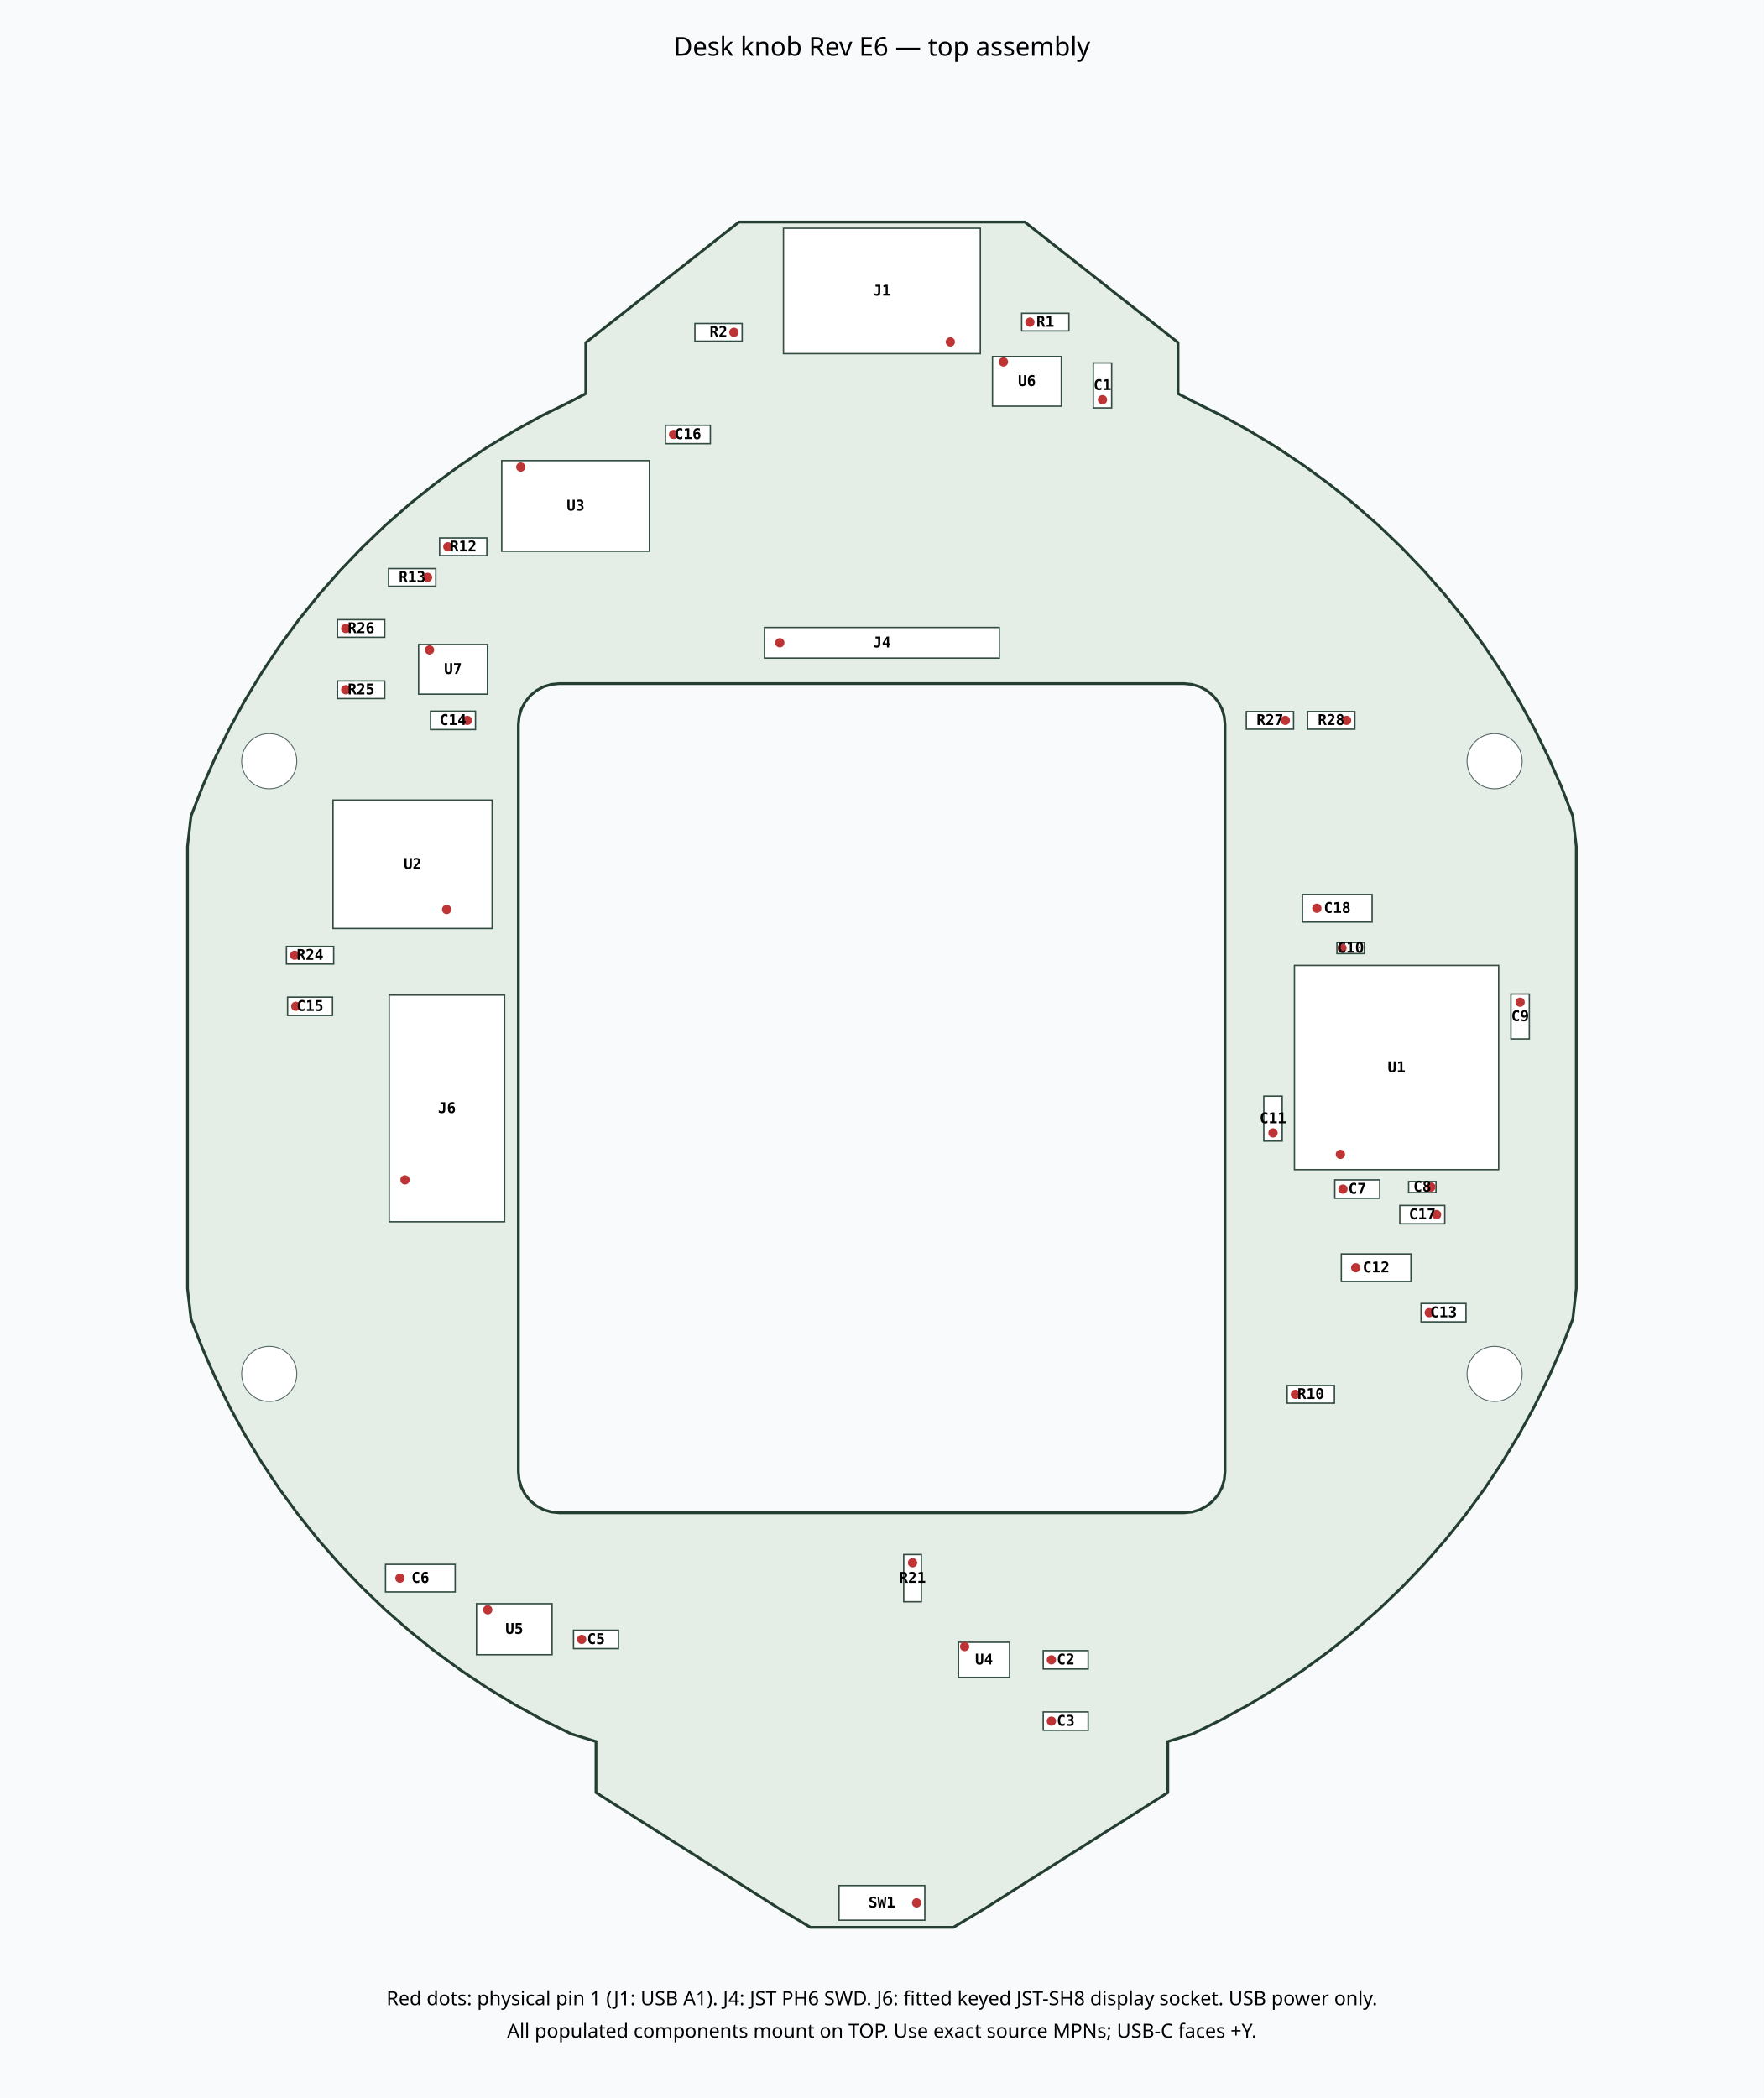
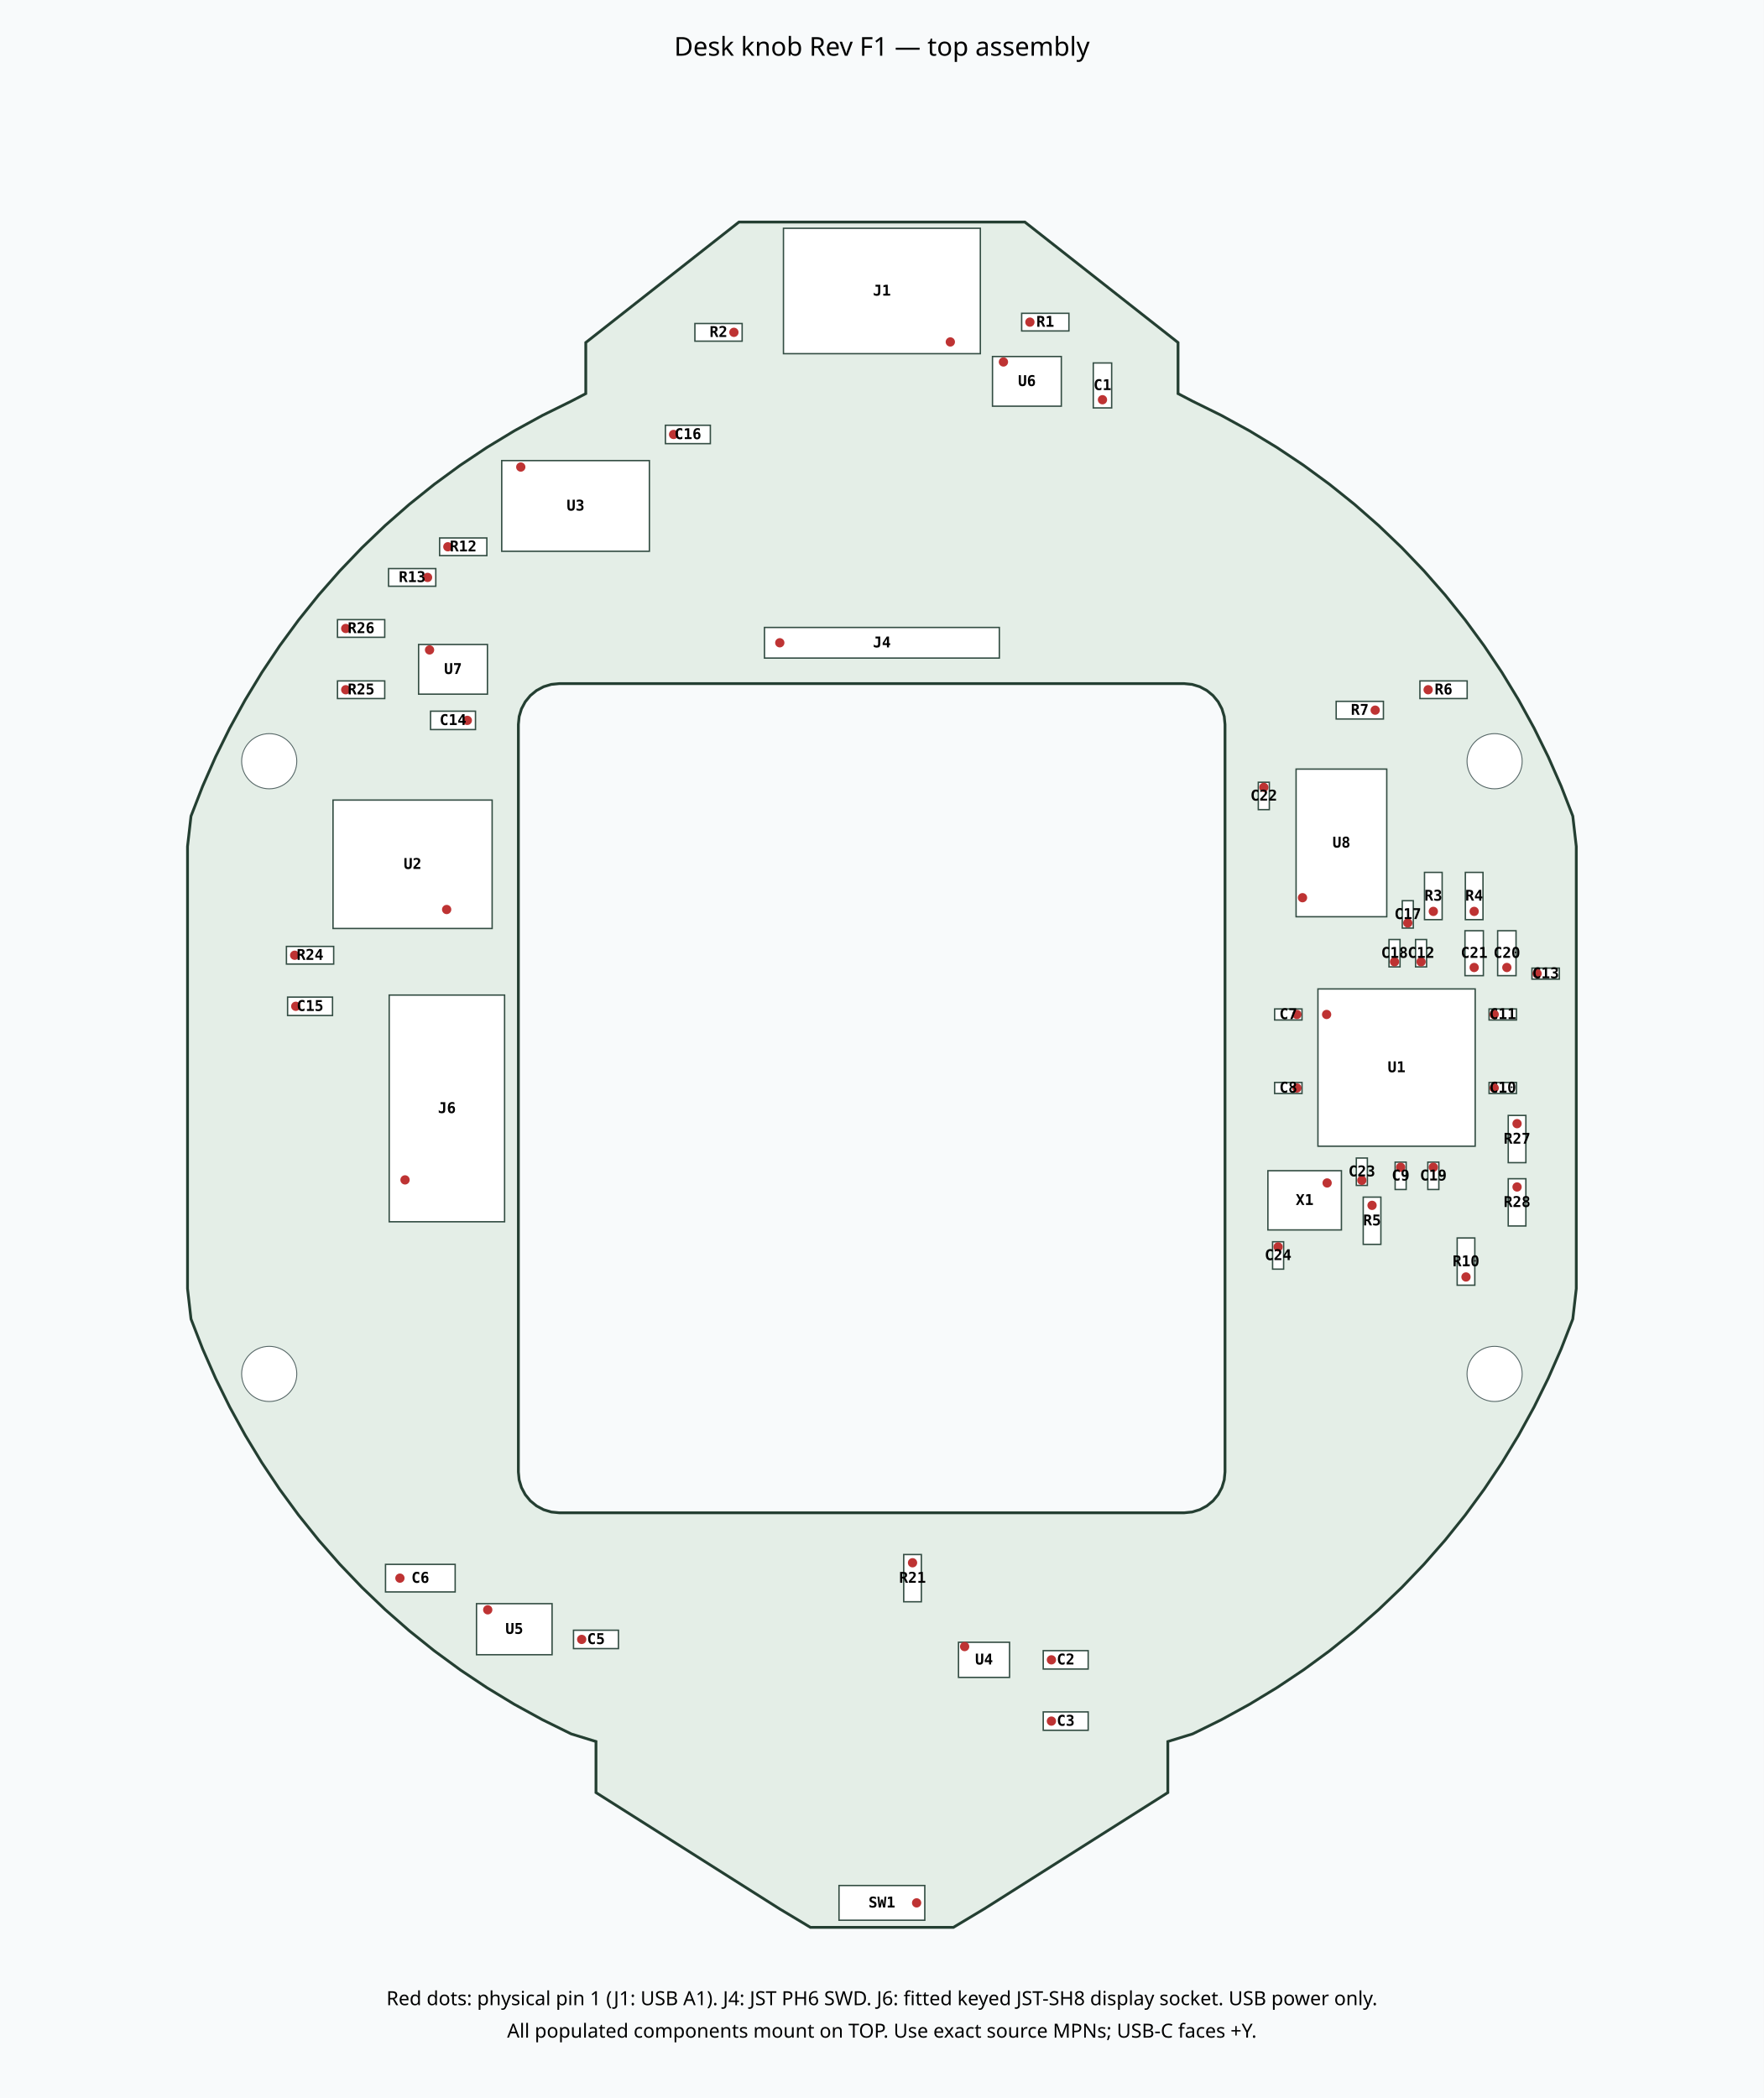
<svg xmlns="http://www.w3.org/2000/svg" width="1900" height="2260" viewBox="0 0 1900 2260">
  <rect width="1900" height="2260" fill="#f8fafb" />
-   <text x="950" y="60" text-anchor="middle" font-family="sans-serif" font-size="28">Desk knob Rev E6 — top assembly</text>
+   <text x="950" y="60" text-anchor="middle" font-family="sans-serif" font-size="28">Desk knob Rev F1 — top assembly</text>
  <path d="M 1698.000,1150.000 L 1698.000,1115.453 L 1698.000,1080.973 L 1698.000,1046.623 L 1698.000,1012.471 L 1698.000,978.580 L 1698.000,945.015 L 1698.000,911.841 L 1694.237,879.120 L 1681.713,846.915 L 1667.796,815.286 L 1652.513,784.295 L 1635.892,754.000 L 1617.966,724.459 L 1598.768,695.727 L 1578.336,667.861 L 1556.707,640.912 L 1533.924,614.933 L 1510.029,589.971 L 1485.067,566.076 L 1459.088,543.293 L 1432.139,521.664 L 1404.273,501.232 L 1375.541,482.034 L 1346.000,464.108 L 1315.705,447.487 L 1284.714,432.204 L 1269.000,424.000 L 1269.000,369.000 L 1104.000,239.200 L 796.000,239.200 L 631.000,369.000 L 631.000,424.000 L 615.286,432.204 L 584.295,447.487 L 554.000,464.108 L 524.459,482.034 L 495.727,501.232 L 467.861,521.664 L 440.912,543.293 L 414.933,566.076 L 389.971,589.971 L 366.076,614.933 L 343.293,640.912 L 321.664,667.861 L 301.232,695.727 L 282.034,724.459 L 264.108,754.000 L 247.487,784.295 L 232.204,815.286 L 218.287,846.915 L 205.763,879.120 L 202.000,911.841 L 202.000,945.015 L 202.000,978.580 L 202.000,1012.471 L 202.000,1046.623 L 202.000,1080.973 L 202.000,1115.453 L 202.000,1150.000 L 202.000,1184.547 L 202.000,1219.027 L 202.000,1253.377 L 202.000,1287.529 L 202.000,1321.420 L 202.000,1354.985 L 202.000,1388.159 L 205.763,1420.880 L 218.287,1453.085 L 232.204,1484.714 L 247.487,1515.705 L 264.108,1546.000 L 282.034,1575.541 L 301.232,1604.273 L 321.664,1632.139 L 343.293,1659.088 L 366.076,1685.067 L 389.971,1710.029 L 414.933,1733.924 L 440.912,1756.707 L 467.861,1778.336 L 495.727,1798.768 L 524.459,1817.966 L 554.000,1835.892 L 584.295,1852.513 L 615.286,1867.796 L 642.000,1876.000 L 642.000,1931.000 L 840.000,2056.400 L 873.000,2076.200 L 1027.000,2076.200 L 1060.000,2056.400 L 1258.000,1931.000 L 1258.000,1876.000 L 1284.714,1867.796 L 1315.705,1852.513 L 1346.000,1835.892 L 1375.541,1817.966 L 1404.273,1798.768 L 1432.139,1778.336 L 1459.088,1756.707 L 1485.067,1733.924 L 1510.029,1710.029 L 1533.924,1685.067 L 1556.707,1659.088 L 1578.336,1632.139 L 1598.768,1604.273 L 1617.966,1575.541 L 1635.892,1546.000 L 1652.513,1515.705 L 1667.796,1484.714 L 1681.713,1453.085 L 1694.237,1420.880 L 1698.000,1388.159 L 1698.000,1354.985 L 1698.000,1321.420 L 1698.000,1287.529 L 1698.000,1253.377 L 1698.000,1219.027 L 1698.000,1184.547 Z M 1319.600,780.400 L 1318.755,771.816 L 1316.251,763.562 L 1312.185,755.955 L 1306.713,749.287 L 1300.045,743.815 L 1292.438,739.749 L 1284.184,737.245 L 1275.600,736.400 L 602.400,736.400 L 593.816,737.245 L 585.562,739.749 L 577.955,743.815 L 571.287,749.287 L 565.815,755.955 L 561.749,763.562 L 559.245,771.816 L 558.400,780.400 L 558.400,1585.600 L 559.245,1594.184 L 561.749,1602.438 L 565.815,1610.045 L 571.287,1616.713 L 577.955,1622.185 L 585.562,1626.251 L 593.816,1628.755 L 602.400,1629.600 L 1275.600,1629.600 L 1284.184,1628.755 L 1292.438,1626.251 L 1300.045,1622.185 L 1306.713,1616.713 L 1312.185,1610.045 L 1316.251,1602.438 L 1318.755,1594.184 L 1319.600,1585.600 Z" fill="#e4eee7" stroke="#243f32" stroke-width="3" fill-rule="evenodd" />
  <circle cx="290" cy="820" r="29.7" fill="white" stroke="#566" />
  <circle cx="1610" cy="820" r="29.7" fill="white" stroke="#566" />
  <circle cx="290" cy="1480" r="29.7" fill="white" stroke="#566" />
  <circle cx="1610" cy="1480" r="29.7" fill="white" stroke="#566" />
  <circle cx="1016" cy="340.522" r="7.15" fill="white" stroke="#566" />
  <circle cx="884" cy="340.522" r="7.15" fill="white" stroke="#566" />
-   <rect x="1394.402" y="1040.002" width="219.997" height="219.997" fill="#fff" stroke="#334d43" stroke-width="1.5" />
-   <circle cx="1443.899" cy="1243.498" r="5" fill="#be3333" />
+   <rect x="1419.701" y="1065.298" width="169.397" height="169.403" fill="#fff" stroke="#334d43" stroke-width="1.5" />
+   <circle cx="1429.051" cy="1092.798" r="5" fill="#be3333" />
  <text x="1504.4" y="1155" text-anchor="middle" font-family="monospace" font-weight="bold" font-size="16">U1</text>
  <rect x="843.959" y="245.911" width="212.081" height="135.078" fill="#fff" stroke="#334d43" stroke-width="1.5" />
  <circle cx="1023.7" cy="368.339" r="5" fill="#be3333" />
  <text x="950" y="318.45" text-anchor="middle" font-family="monospace" font-weight="bold" font-size="16">J1</text>
  <rect x="1100.555" y="337.496" width="50.89" height="19.008" fill="#fff" stroke="#334d43" stroke-width="1.5" />
  <circle cx="1109.426" cy="347.0" r="5" fill="#be3333" />
  <text x="1126" y="352.0" text-anchor="middle" font-family="monospace" font-weight="bold" font-size="16">R1</text>
  <rect x="748.555" y="348.496" width="50.89" height="19.008" fill="#fff" stroke="#334d43" stroke-width="1.5" />
  <circle cx="790.574" cy="358" r="5" fill="#be3333" />
  <text x="774" y="363" text-anchor="middle" font-family="monospace" font-weight="bold" font-size="16">R2</text>
  <rect x="1069.128" y="384.049" width="74.144" height="53.502" fill="#fff" stroke="#334d43" stroke-width="1.5" />
  <circle cx="1080.92" cy="389.901" r="5" fill="#be3333" />
  <text x="1106.2" y="415.8" text-anchor="middle" font-family="monospace" font-weight="bold" font-size="16">U6</text>
  <rect x="1177.7" y="390.999" width="19.8" height="48.401" fill="#fff" stroke="#334d43" stroke-width="1.5" />
  <circle cx="1187.6" cy="430.601" r="5" fill="#be3333" />
  <text x="1187.6" y="420.2" text-anchor="middle" font-family="monospace" font-weight="bold" font-size="16">C1</text>
  <rect x="1032.501" y="1769.08" width="54.998" height="37.839" fill="#fff" stroke="#334d43" stroke-width="1.5" />
  <circle cx="1039.101" cy="1773.7" r="5" fill="#be3333" />
  <text x="1060" y="1793" text-anchor="middle" font-family="monospace" font-weight="bold" font-size="16">U4</text>
  <rect x="1123.799" y="1778.1" width="48.401" height="19.8" fill="#fff" stroke="#334d43" stroke-width="1.5" />
  <circle cx="1132.599" cy="1788" r="5" fill="#be3333" />
  <text x="1148" y="1793" text-anchor="middle" font-family="monospace" font-weight="bold" font-size="16">C2</text>
  <rect x="1123.799" y="1844.1" width="48.401" height="19.8" fill="#fff" stroke="#334d43" stroke-width="1.5" />
  <circle cx="1132.599" cy="1854" r="5" fill="#be3333" />
  <text x="1148" y="1859" text-anchor="middle" font-family="monospace" font-weight="bold" font-size="16">C3</text>
  <rect x="973.496" y="1674.555" width="19.008" height="50.89" fill="#fff" stroke="#334d43" stroke-width="1.5" />
  <circle cx="983.0" cy="1683.426" r="5" fill="#be3333" />
  <text x="983.0" y="1705" text-anchor="middle" font-family="monospace" font-weight="bold" font-size="16">R21</text>
  <rect x="513.298" y="1727.501" width="81.404" height="54.998" fill="#fff" stroke="#334d43" stroke-width="1.5" />
  <circle cx="525.398" cy="1734.101" r="5" fill="#be3333" />
  <text x="554" y="1760.0" text-anchor="middle" font-family="monospace" font-weight="bold" font-size="16">U5</text>
  <rect x="617.799" y="1756.1" width="48.401" height="19.8" fill="#fff" stroke="#334d43" stroke-width="1.5" />
  <circle cx="626.599" cy="1766" r="5" fill="#be3333" />
  <text x="642" y="1771" text-anchor="middle" font-family="monospace" font-weight="bold" font-size="16">C5</text>
  <rect x="415.29" y="1685.15" width="75.02" height="29.7" fill="#fff" stroke="#334d43" stroke-width="1.5" />
  <circle cx="430.8" cy="1700" r="5" fill="#be3333" />
  <text x="452.8" y="1705" text-anchor="middle" font-family="monospace" font-weight="bold" font-size="16">C6</text>
-   <rect x="1437.849" y="1271" width="48.401" height="19.8" fill="#fff" stroke="#334d43" stroke-width="1.5" />
-   <circle cx="1446.649" cy="1280.9" r="5" fill="#be3333" />
-   <text x="1462.05" y="1285.9" text-anchor="middle" font-family="monospace" font-weight="bold" font-size="16">C7</text>
-   <rect x="1517.377" y="1272.76" width="29.485" height="11.88" fill="#fff" stroke="#334d43" stroke-width="1.5" />
-   <circle cx="1541.363" cy="1278.7" r="5" fill="#be3333" />
-   <text x="1532.12" y="1283.7" text-anchor="middle" font-family="monospace" font-weight="bold" font-size="16">C8</text>
-   <rect x="1627.6" y="1070.799" width="19.8" height="48.401" fill="#fff" stroke="#334d43" stroke-width="1.5" />
-   <circle cx="1637.5" cy="1079.599" r="5" fill="#be3333" />
-   <text x="1637.5" y="1100.0" text-anchor="middle" font-family="monospace" font-weight="bold" font-size="16">C9</text>
-   <rect x="1440.157" y="1015.36" width="29.485" height="11.88" fill="#fff" stroke="#334d43" stroke-width="1.5" />
-   <circle cx="1445.657" cy="1021.3" r="5" fill="#be3333" />
-   <text x="1454.9" y="1026.3" text-anchor="middle" font-family="monospace" font-weight="bold" font-size="16">C10</text>
-   <rect x="1361.4" y="1180.799" width="19.8" height="48.401" fill="#fff" stroke="#334d43" stroke-width="1.5" />
-   <circle cx="1371.3" cy="1220.401" r="5" fill="#be3333" />
-   <text x="1371.3" y="1210.0" text-anchor="middle" font-family="monospace" font-weight="bold" font-size="16">C11</text>
-   <rect x="1507.919" y="1298.5" width="48.401" height="19.8" fill="#fff" stroke="#334d43" stroke-width="1.5" />
-   <circle cx="1547.521" cy="1308.4" r="5" fill="#be3333" />
-   <text x="1532.12" y="1313.4" text-anchor="middle" font-family="monospace" font-weight="bold" font-size="16">C17</text>
-   <rect x="1403.035" y="963.55" width="75.02" height="29.7" fill="#fff" stroke="#334d43" stroke-width="1.5" />
-   <circle cx="1418.545" cy="978.4" r="5" fill="#be3333" />
-   <text x="1440.545" y="983.4" text-anchor="middle" font-family="monospace" font-weight="bold" font-size="16">C18</text>
-   <rect x="1444.89" y="1350.75" width="75.02" height="29.7" fill="#fff" stroke="#334d43" stroke-width="1.5" />
-   <circle cx="1460.4" cy="1365.6" r="5" fill="#be3333" />
-   <text x="1482.4" y="1370.6" text-anchor="middle" font-family="monospace" font-weight="bold" font-size="16">C12</text>
-   <rect x="1530.799" y="1404.1" width="48.401" height="19.8" fill="#fff" stroke="#334d43" stroke-width="1.5" />
-   <circle cx="1539.599" cy="1414" r="5" fill="#be3333" />
-   <text x="1555.0" y="1419" text-anchor="middle" font-family="monospace" font-weight="bold" font-size="16">C13</text>
-   <rect x="1386.555" y="1492.496" width="50.89" height="19.008" fill="#fff" stroke="#334d43" stroke-width="1.5" />
-   <circle cx="1395.426" cy="1502" r="5" fill="#be3333" />
-   <text x="1412" y="1507" text-anchor="middle" font-family="monospace" font-weight="bold" font-size="16">R10</text>
+   <rect x="1373.057" y="1086.86" width="29.485" height="11.88" fill="#fff" stroke="#334d43" stroke-width="1.5" />
+   <circle cx="1397.043" cy="1092.8" r="5" fill="#be3333" />
+   <text x="1387.8" y="1097.8" text-anchor="middle" font-family="monospace" font-weight="bold" font-size="16">C7</text>
+   <rect x="1373.057" y="1166.06" width="29.485" height="11.88" fill="#fff" stroke="#334d43" stroke-width="1.5" />
+   <circle cx="1397.043" cy="1172" r="5" fill="#be3333" />
+   <text x="1387.8" y="1177" text-anchor="middle" font-family="monospace" font-weight="bold" font-size="16">C8</text>
+   <rect x="1502.86" y="1251.857" width="11.88" height="29.485" fill="#fff" stroke="#334d43" stroke-width="1.5" />
+   <circle cx="1508.8" cy="1257.357" r="5" fill="#be3333" />
+   <text x="1508.8" y="1271.6" text-anchor="middle" font-family="monospace" font-weight="bold" font-size="16">C9</text>
+   <rect x="1604.057" y="1166.06" width="29.485" height="11.88" fill="#fff" stroke="#334d43" stroke-width="1.5" />
+   <circle cx="1609.557" cy="1172" r="5" fill="#be3333" />
+   <text x="1618.8" y="1177" text-anchor="middle" font-family="monospace" font-weight="bold" font-size="16">C10</text>
+   <rect x="1604.057" y="1086.86" width="29.485" height="11.88" fill="#fff" stroke="#334d43" stroke-width="1.5" />
+   <circle cx="1609.557" cy="1092.8" r="5" fill="#be3333" />
+   <text x="1618.8" y="1097.8" text-anchor="middle" font-family="monospace" font-weight="bold" font-size="16">C11</text>
+   <rect x="1524.86" y="1012.057" width="11.88" height="29.485" fill="#fff" stroke="#334d43" stroke-width="1.5" />
+   <circle cx="1530.8" cy="1036.043" r="5" fill="#be3333" />
+   <text x="1530.8" y="1031.8" text-anchor="middle" font-family="monospace" font-weight="bold" font-size="16">C12</text>
+   <rect x="1650.257" y="1042.86" width="29.485" height="11.88" fill="#fff" stroke="#334d43" stroke-width="1.5" />
+   <circle cx="1655.757" cy="1048.8" r="5" fill="#be3333" />
+   <text x="1665.0" y="1053.8" text-anchor="middle" font-family="monospace" font-weight="bold" font-size="16">C13</text>
+   <rect x="1510.56" y="970.257" width="11.88" height="29.485" fill="#fff" stroke="#334d43" stroke-width="1.5" />
+   <circle cx="1516.5" cy="994.243" r="5" fill="#be3333" />
+   <text x="1516.5" y="990.0" text-anchor="middle" font-family="monospace" font-weight="bold" font-size="16">C17</text>
+   <rect x="1496.26" y="1012.057" width="11.88" height="29.485" fill="#fff" stroke="#334d43" stroke-width="1.5" />
+   <circle cx="1502.2" cy="1036.043" r="5" fill="#be3333" />
+   <text x="1502.2" y="1031.8" text-anchor="middle" font-family="monospace" font-weight="bold" font-size="16">C18</text>
+   <rect x="1538.06" y="1251.857" width="11.88" height="29.485" fill="#fff" stroke="#334d43" stroke-width="1.5" />
+   <circle cx="1544" cy="1257.357" r="5" fill="#be3333" />
+   <text x="1544" y="1271.6" text-anchor="middle" font-family="monospace" font-weight="bold" font-size="16">C19</text>
+   <rect x="1613.3" y="1002.599" width="19.8" height="48.401" fill="#fff" stroke="#334d43" stroke-width="1.5" />
+   <circle cx="1623.2" cy="1042.201" r="5" fill="#be3333" />
+   <text x="1623.2" y="1031.8" text-anchor="middle" font-family="monospace" font-weight="bold" font-size="16">C20</text>
+   <rect x="1578.1" y="1002.599" width="19.8" height="48.401" fill="#fff" stroke="#334d43" stroke-width="1.5" />
+   <circle cx="1588" cy="1042.201" r="5" fill="#be3333" />
+   <text x="1588" y="1031.8" text-anchor="middle" font-family="monospace" font-weight="bold" font-size="16">C21</text>
+   <rect x="1569.696" y="1333.555" width="19.008" height="50.89" fill="#fff" stroke="#334d43" stroke-width="1.5" />
+   <circle cx="1579.2" cy="1375.574" r="5" fill="#be3333" />
+   <text x="1579.2" y="1364.0" text-anchor="middle" font-family="monospace" font-weight="bold" font-size="16">R10</text>
  <rect x="823.5" y="675.9" width="252.999" height="33" fill="#fff" stroke="#334d43" stroke-width="1.5" />
  <circle cx="840" cy="692.4" r="5" fill="#be3333" />
  <text x="950" y="697.4" text-anchor="middle" font-family="monospace" font-weight="bold" font-size="16">J4</text>
  <rect x="358.737" y="861.841" width="171.403" height="138.335" fill="#fff" stroke="#334d43" stroke-width="1.5" />
  <circle cx="481.148" cy="979.738" r="5" fill="#be3333" />
  <text x="444.439" y="936.009" text-anchor="middle" font-family="monospace" font-weight="bold" font-size="16">U2</text>
  <rect x="450.928" y="694.249" width="74.144" height="53.502" fill="#fff" stroke="#334d43" stroke-width="1.5" />
  <circle cx="462.72" cy="700.101" r="5" fill="#be3333" />
  <text x="488" y="726.0" text-anchor="middle" font-family="monospace" font-weight="bold" font-size="16">U7</text>
  <rect x="308.555" y="1019.496" width="50.89" height="19.008" fill="#fff" stroke="#334d43" stroke-width="1.5" />
  <circle cx="317.426" cy="1029.0" r="5" fill="#be3333" />
  <text x="334" y="1034.0" text-anchor="middle" font-family="monospace" font-weight="bold" font-size="16">R24</text>
  <rect x="363.555" y="733.496" width="50.89" height="19.008" fill="#fff" stroke="#334d43" stroke-width="1.5" />
  <circle cx="372.426" cy="743.0" r="5" fill="#be3333" />
  <text x="389.0" y="748.0" text-anchor="middle" font-family="monospace" font-weight="bold" font-size="16">R25</text>
  <rect x="363.555" y="667.496" width="50.89" height="19.008" fill="#fff" stroke="#334d43" stroke-width="1.5" />
  <circle cx="372.426" cy="677.0" r="5" fill="#be3333" />
  <text x="389.0" y="682.0" text-anchor="middle" font-family="monospace" font-weight="bold" font-size="16">R26</text>
  <rect x="463.799" y="766.1" width="48.401" height="19.8" fill="#fff" stroke="#334d43" stroke-width="1.5" />
  <circle cx="503.401" cy="776" r="5" fill="#be3333" />
  <text x="488" y="781" text-anchor="middle" font-family="monospace" font-weight="bold" font-size="16">C14</text>
  <rect x="473.555" y="579.496" width="50.89" height="19.008" fill="#fff" stroke="#334d43" stroke-width="1.5" />
  <circle cx="482.426" cy="589.0" r="5" fill="#be3333" />
  <text x="499.0" y="594.0" text-anchor="middle" font-family="monospace" font-weight="bold" font-size="16">R12</text>
  <rect x="418.555" y="612.496" width="50.89" height="19.008" fill="#fff" stroke="#334d43" stroke-width="1.5" />
  <circle cx="460.574" cy="622" r="5" fill="#be3333" />
  <text x="444" y="627" text-anchor="middle" font-family="monospace" font-weight="bold" font-size="16">R13</text>
  <rect x="540.47" y="496.16" width="159.06" height="97.68" fill="#fff" stroke="#334d43" stroke-width="1.5" />
  <circle cx="560.985" cy="503.09" r="5" fill="#be3333" />
  <text x="620" y="550.0" text-anchor="middle" font-family="monospace" font-weight="bold" font-size="16">U3</text>
  <rect x="716.799" y="458.1" width="48.401" height="19.8" fill="#fff" stroke="#334d43" stroke-width="1.5" />
  <circle cx="725.599" cy="468" r="5" fill="#be3333" />
  <text x="741.0" y="473" text-anchor="middle" font-family="monospace" font-weight="bold" font-size="16">C16</text>
  <rect x="903.8" y="2031.1" width="92.401" height="37.4" fill="#fff" stroke="#334d43" stroke-width="1.5" />
  <circle cx="987.4" cy="2049.8" r="5" fill="#be3333" />
  <text x="950" y="2054.8" text-anchor="middle" font-family="monospace" font-weight="bold" font-size="16">SW1</text>
  <rect x="419.25" y="1071.898" width="124.301" height="244.204" fill="#fff" stroke="#334d43" stroke-width="1.5" />
  <circle cx="436.3" cy="1270.997" r="5" fill="#be3333" />
  <text x="481.4" y="1199" text-anchor="middle" font-family="monospace" font-weight="bold" font-size="16">J6</text>
-   <rect x="1342.555" y="766.496" width="50.89" height="19.008" fill="#fff" stroke="#334d43" stroke-width="1.5" />
-   <circle cx="1384.574" cy="776" r="5" fill="#be3333" />
-   <text x="1368" y="781" text-anchor="middle" font-family="monospace" font-weight="bold" font-size="16">R27</text>
-   <rect x="1408.555" y="766.496" width="50.89" height="19.008" fill="#fff" stroke="#334d43" stroke-width="1.5" />
-   <circle cx="1450.574" cy="776" r="5" fill="#be3333" />
-   <text x="1434" y="781" text-anchor="middle" font-family="monospace" font-weight="bold" font-size="16">R28</text>
+   <rect x="1624.696" y="1201.555" width="19.008" height="50.89" fill="#fff" stroke="#334d43" stroke-width="1.5" />
+   <circle cx="1634.2" cy="1210.426" r="5" fill="#be3333" />
+   <text x="1634.2" y="1232.0" text-anchor="middle" font-family="monospace" font-weight="bold" font-size="16">R27</text>
+   <rect x="1624.696" y="1269.755" width="19.008" height="50.89" fill="#fff" stroke="#334d43" stroke-width="1.5" />
+   <circle cx="1634.2" cy="1278.626" r="5" fill="#be3333" />
+   <text x="1634.2" y="1300.2" text-anchor="middle" font-family="monospace" font-weight="bold" font-size="16">R28</text>
  <rect x="309.799" y="1074.1" width="48.401" height="19.8" fill="#fff" stroke="#334d43" stroke-width="1.5" />
  <circle cx="318.599" cy="1084" r="5" fill="#be3333" />
  <text x="334" y="1089" text-anchor="middle" font-family="monospace" font-weight="bold" font-size="16">C15</text>
+   <rect x="1396.16" y="828.47" width="97.68" height="159.06" fill="#fff" stroke="#334d43" stroke-width="1.5" />
+   <circle cx="1403.09" cy="967.015" r="5" fill="#be3333" />
+   <text x="1445.0" y="913" text-anchor="middle" font-family="monospace" font-weight="bold" font-size="16">U8</text>
+   <rect x="1355.46" y="842.657" width="11.88" height="29.485" fill="#fff" stroke="#334d43" stroke-width="1.5" />
+   <circle cx="1361.4" cy="848.157" r="5" fill="#be3333" />
+   <text x="1361.4" y="862.4" text-anchor="middle" font-family="monospace" font-weight="bold" font-size="16">C22</text>
+   <rect x="1529.555" y="733.496" width="50.89" height="19.008" fill="#fff" stroke="#334d43" stroke-width="1.5" />
+   <circle cx="1538.426" cy="743.0" r="5" fill="#be3333" />
+   <text x="1555.0" y="748.0" text-anchor="middle" font-family="monospace" font-weight="bold" font-size="16">R6</text>
+   <rect x="1439.355" y="755.496" width="50.89" height="19.008" fill="#fff" stroke="#334d43" stroke-width="1.5" />
+   <circle cx="1481.374" cy="765.0" r="5" fill="#be3333" />
+   <text x="1464.8" y="770.0" text-anchor="middle" font-family="monospace" font-weight="bold" font-size="16">R7</text>
+   <rect x="1365.798" y="1261.1" width="79.203" height="63.8" fill="#fff" stroke="#334d43" stroke-width="1.5" />
+   <circle cx="1429.602" cy="1274.3" r="5" fill="#be3333" />
+   <text x="1405.4" y="1298.0" text-anchor="middle" font-family="monospace" font-weight="bold" font-size="16">X1</text>
+   <rect x="1468.496" y="1289.555" width="19.008" height="50.89" fill="#fff" stroke="#334d43" stroke-width="1.5" />
+   <circle cx="1478" cy="1298.426" r="5" fill="#be3333" />
+   <text x="1478" y="1320.0" text-anchor="middle" font-family="monospace" font-weight="bold" font-size="16">R5</text>
+   <rect x="1461.06" y="1247.457" width="11.88" height="29.485" fill="#fff" stroke="#334d43" stroke-width="1.5" />
+   <circle cx="1467.0" cy="1271.443" r="5" fill="#be3333" />
+   <text x="1467.0" y="1267.2" text-anchor="middle" font-family="monospace" font-weight="bold" font-size="16">C23</text>
+   <rect x="1370.86" y="1337.657" width="11.88" height="29.485" fill="#fff" stroke="#334d43" stroke-width="1.5" />
+   <circle cx="1376.8" cy="1343.157" r="5" fill="#be3333" />
+   <text x="1376.8" y="1357.4" text-anchor="middle" font-family="monospace" font-weight="bold" font-size="16">C24</text>
+   <rect x="1534.496" y="939.755" width="19.008" height="50.89" fill="#fff" stroke="#334d43" stroke-width="1.5" />
+   <circle cx="1544" cy="981.774" r="5" fill="#be3333" />
+   <text x="1544" y="970.2" text-anchor="middle" font-family="monospace" font-weight="bold" font-size="16">R3</text>
+   <rect x="1578.496" y="939.755" width="19.008" height="50.89" fill="#fff" stroke="#334d43" stroke-width="1.5" />
+   <circle cx="1588" cy="981.774" r="5" fill="#be3333" />
+   <text x="1588" y="970.2" text-anchor="middle" font-family="monospace" font-weight="bold" font-size="16">R4</text>
  <text x="950" y="2160" text-anchor="middle" font-family="sans-serif" font-size="21">Red dots: physical pin 1 (J1: USB A1). J4: JST PH6 SWD. J6: fitted keyed JST-SH8 display socket. USB power only.</text>
  <text x="950" y="2195" text-anchor="middle" font-family="sans-serif" font-size="21">All populated components mount on TOP. Use exact source MPNs; USB-C faces +Y.</text>
</svg>
